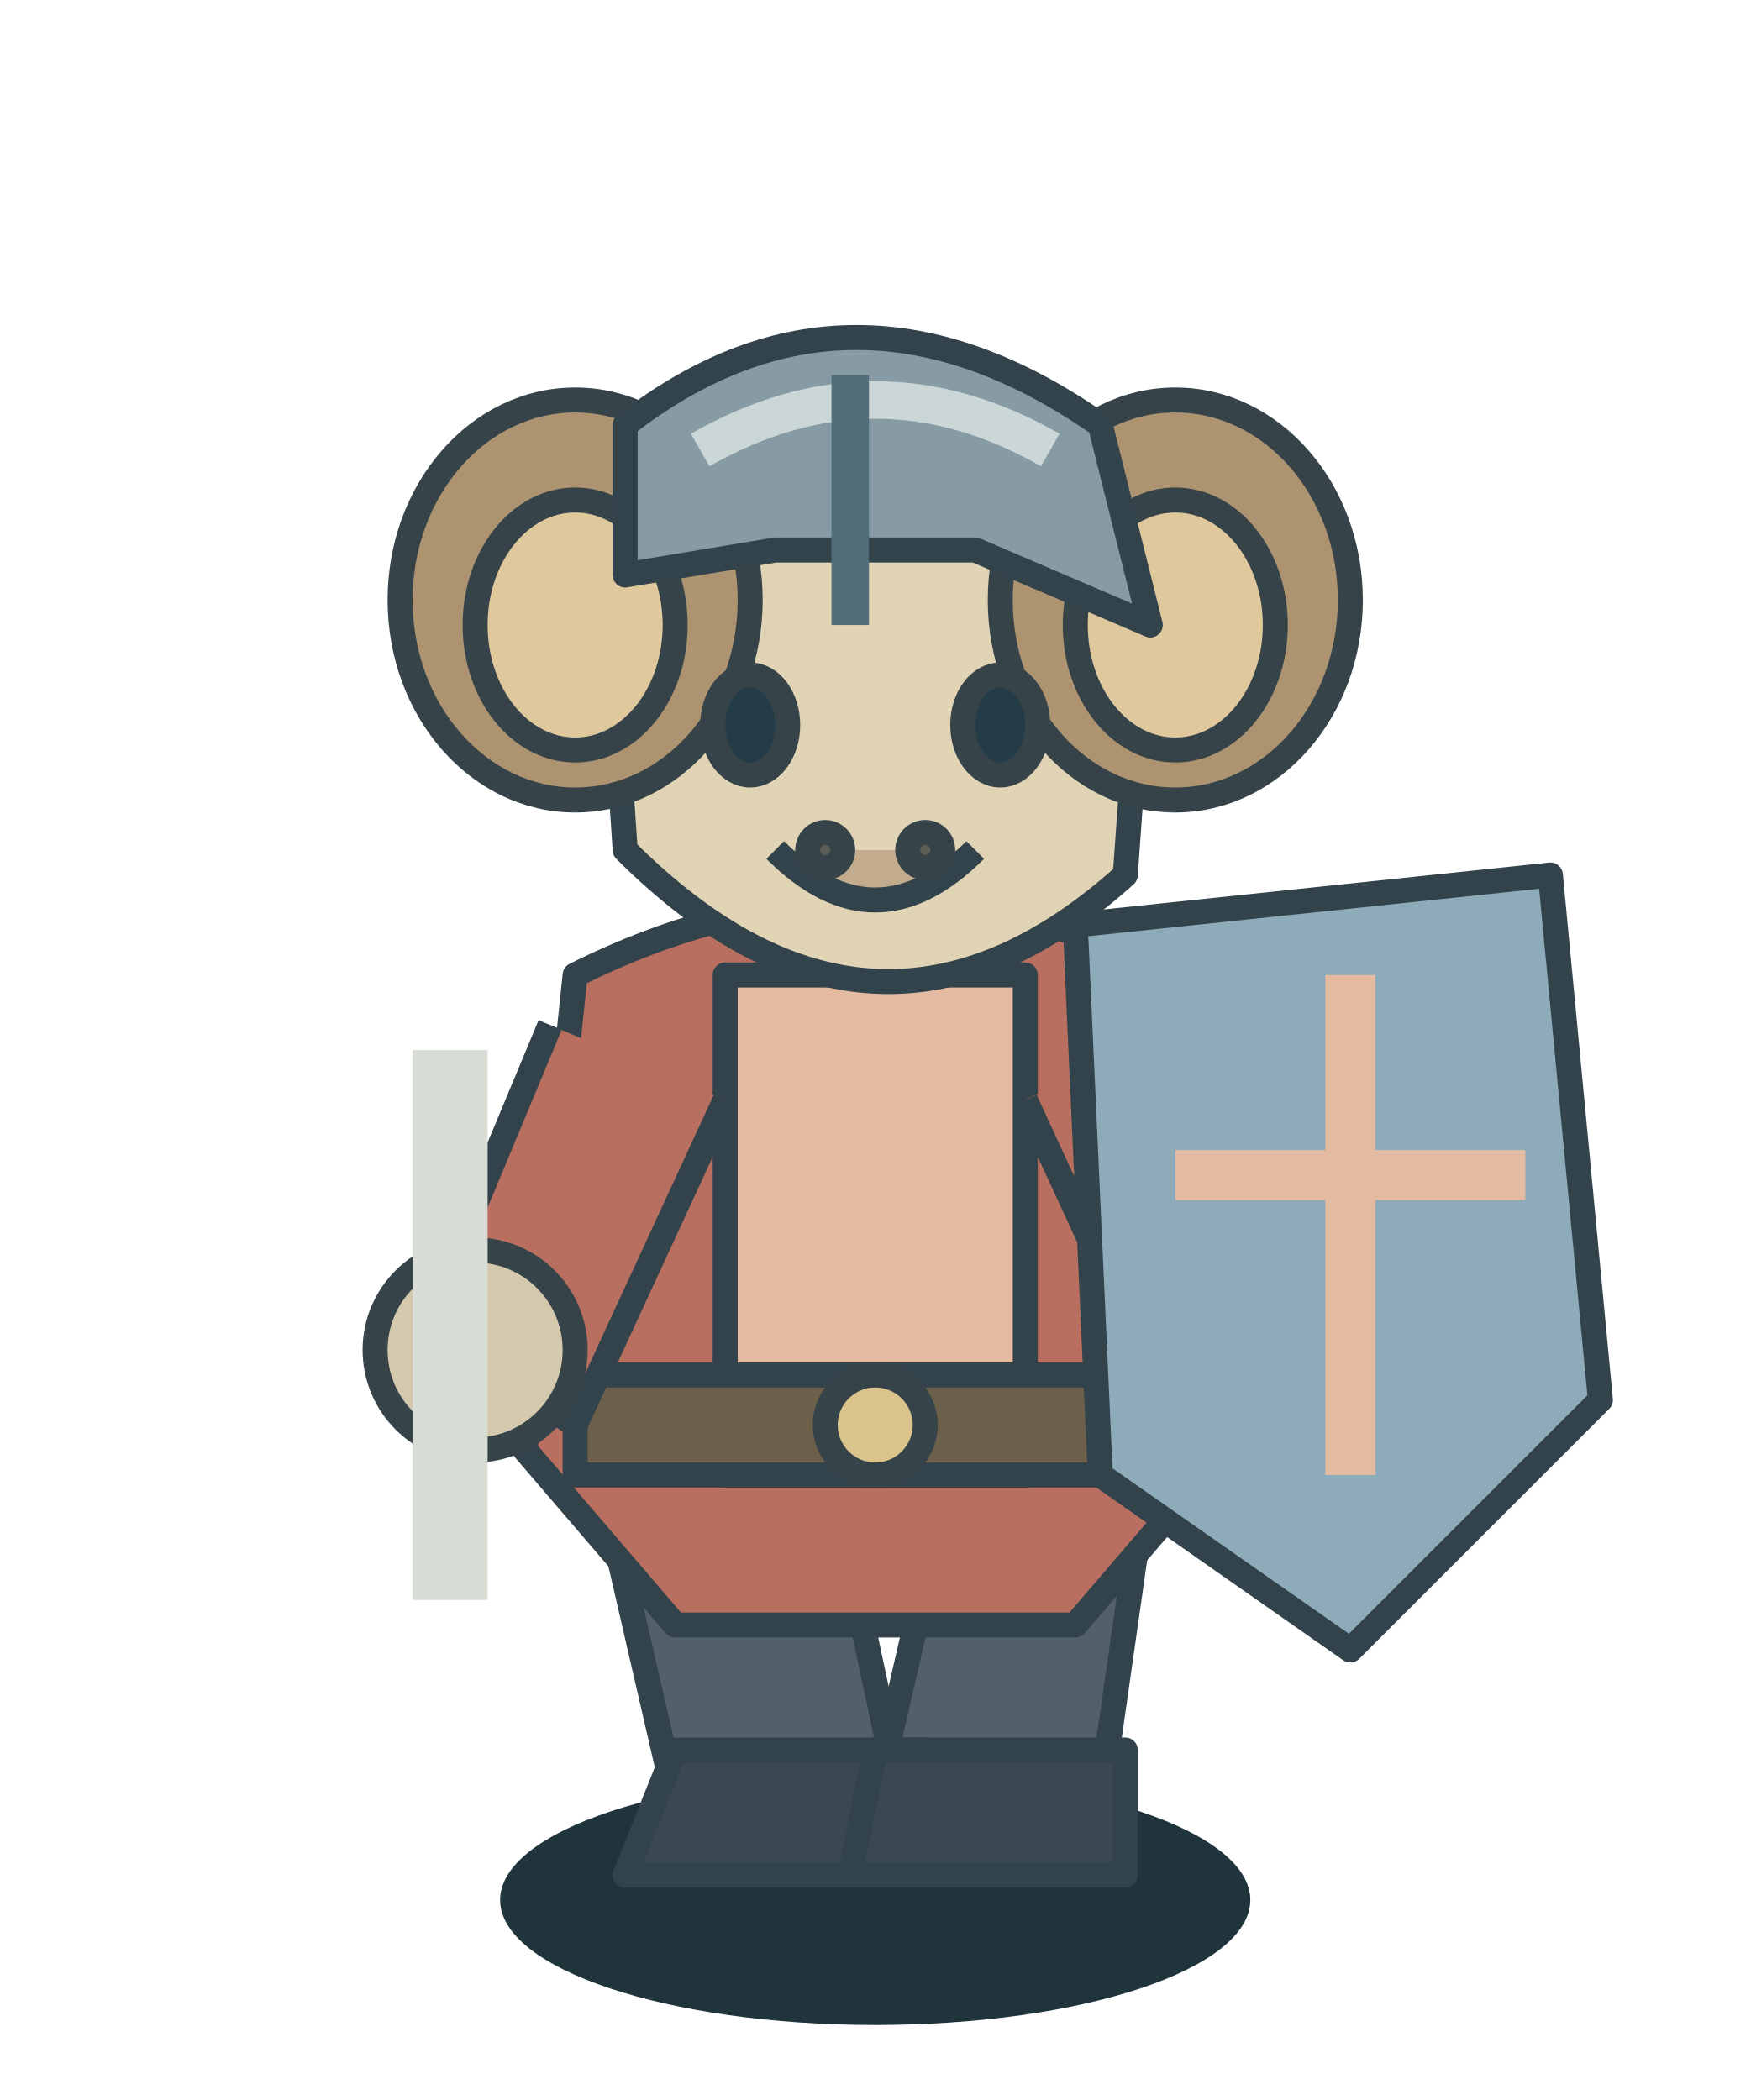
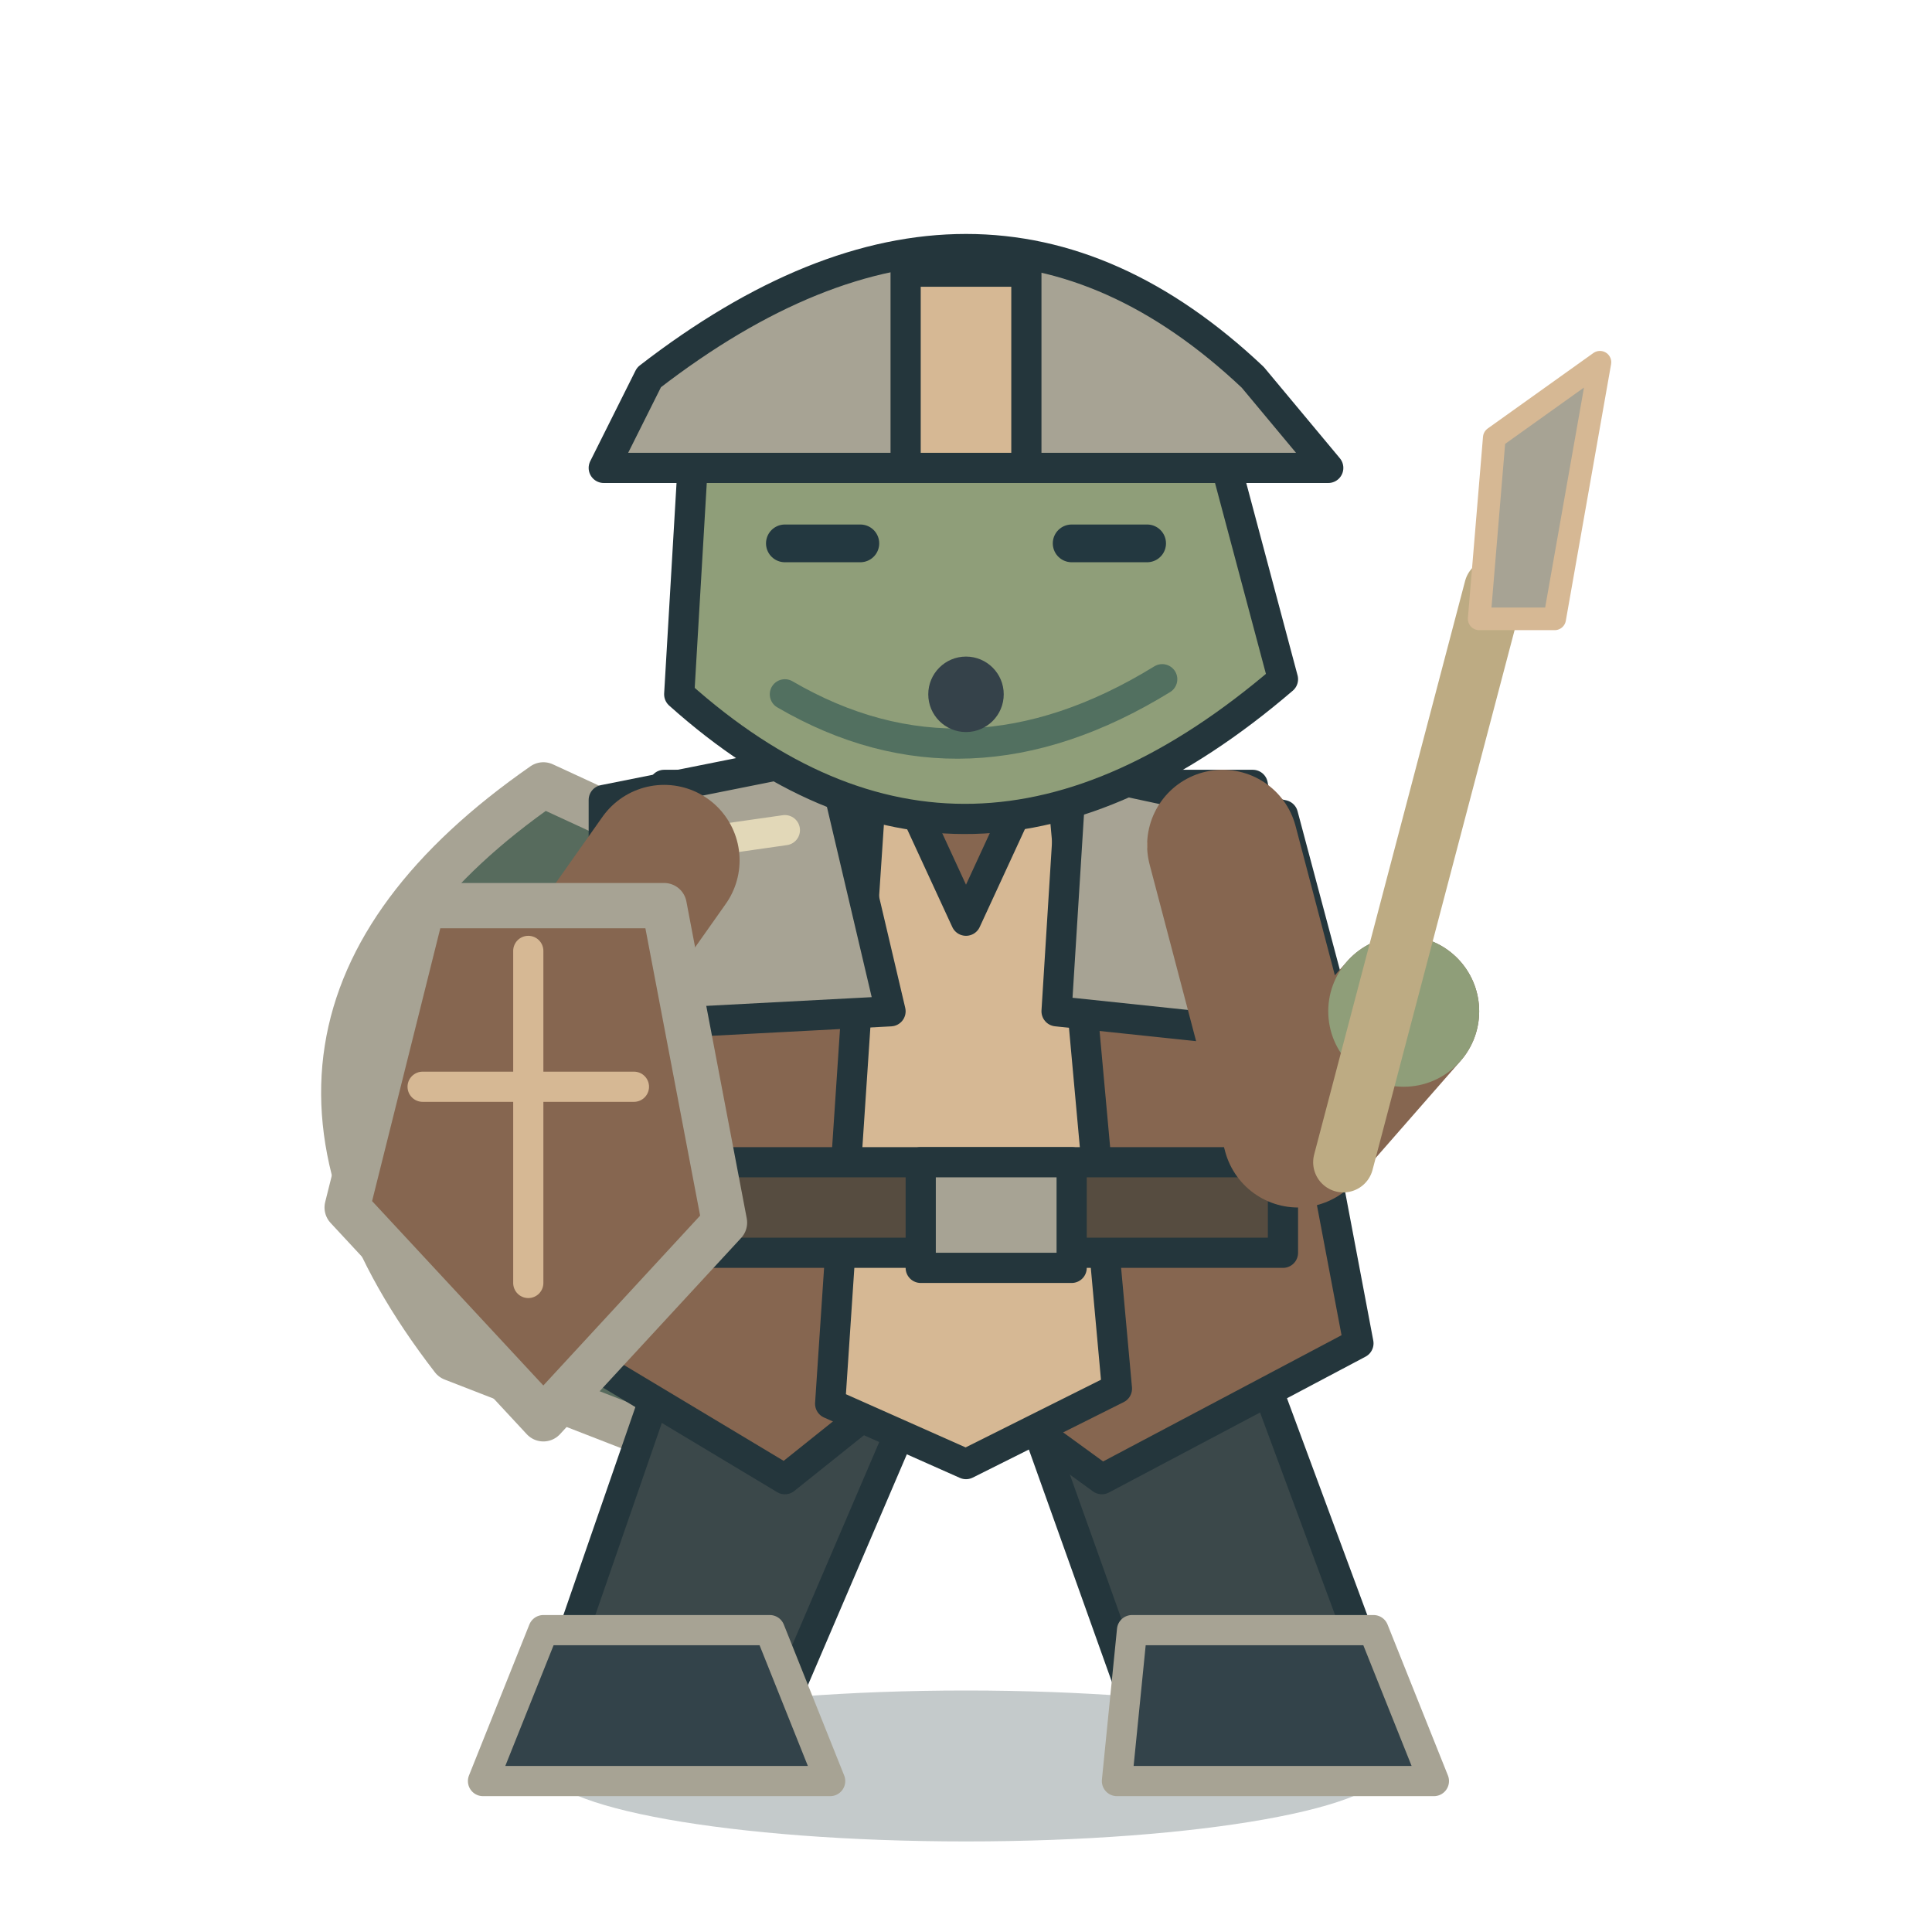
- <svg xmlns="http://www.w3.org/2000/svg" width="140" height="168" viewBox="0 0 70 84">
-   <ellipse cx="35" cy="76" rx="15" ry="5" fill="#20343b" stroke="none" />
-   <path d="M24 59L27 72H36L33 58Z" fill="#52606a" stroke="#33434b" stroke-width="1" stroke-linejoin="round" />
-   <path d="M38 59L35 72H44L46 58Z" fill="#52606a" stroke="#33434b" stroke-width="1" stroke-linejoin="round" />
-   <path d="M27 70H37V75H25Z" fill="#394853" stroke="#33434b" stroke-width="1" stroke-linejoin="round" />
-   <path d="M35 70H45V75H34Z" fill="#394853" stroke="#33434b" stroke-width="1" stroke-linejoin="round" />
-   <path d="M23 39Q35 33 47 39L49 58L43 65H27L21 58Z" fill="#b86f5f" stroke="#33434b" stroke-width="1" stroke-linejoin="round" />
-   <path d="M29 39H41V59H29Z" fill="#e4baa1" stroke="#33434b" stroke-width="1" stroke-linejoin="round" />
-   <path d="M23 55H47V59H23Z" fill="#6d604a" stroke="#33434b" stroke-width="1" stroke-linejoin="round" />
-   <ellipse cx="35" cy="57" rx="2" ry="2" fill="#dac48b" stroke="#36444a" />
-   <path d="M22 41L17 53L23 57L29 44M47 41L53 52L47 57L41 44" fill="#b86f5f" stroke="#33434b" stroke-width="1" stroke-linejoin="round" />
-   <ellipse cx="19" cy="54" rx="4" ry="4" fill="#d4c9ad" stroke="#36444a" />
-   <ellipse cx="50" cy="54" rx="4" ry="4" fill="#d4c9ad" stroke="#36444a" />
-   <path d="M24 19Q34 10 46 21L45 35Q35 44 25 34Z" fill="#e1d4b4" stroke="#33434b" stroke-width="1" stroke-linejoin="round" />
-   <ellipse cx="23" cy="24" rx="7" ry="8" fill="#ae9371" stroke="#36444a" />
-   <ellipse cx="47" cy="24" rx="7" ry="8" fill="#ae9371" stroke="#36444a" />
-   <ellipse cx="23" cy="25" rx="4" ry="5" fill="#e0c89d" stroke="#36444a" />
-   <ellipse cx="47" cy="25" rx="4" ry="5" fill="#e0c89d" stroke="#36444a" />
-   <path d="M25 23V17Q34 10 44 17L46 25L39 22H31Z" fill="#879ba5" stroke="#33434b" stroke-width="1" stroke-linejoin="round" />
-   <path d="M28 18Q35 14 42 18" fill="none" stroke="#cbd7d7" stroke-width="1.5" stroke-linejoin="round" />
-   <path d="M34 15V25" fill="none" stroke="#526e7b" stroke-width="1.5" stroke-linejoin="round" />
-   <ellipse cx="30" cy="29" rx="1.5" ry="2" fill="#243c47" stroke="#36444a" />
-   <ellipse cx="40" cy="29" rx="1.5" ry="2" fill="#243c47" stroke="#36444a" />
-   <path d="M31 34Q35 38 39 34" fill="#c2ac8d" stroke="#33434b" stroke-width="1" stroke-linejoin="round" />
-   <ellipse cx="33" cy="34" rx="0.7" ry="0.7" fill="#5c5d55" stroke="#36444a" />
-   <ellipse cx="37" cy="34" rx="0.7" ry="0.7" fill="#5c5d55" stroke="#36444a" />
-   <path d="M43 37L62 35L64 56L54 66L44 59Z" fill="#8dabb8" stroke="#33434b" stroke-width="1" stroke-linejoin="round" />
-   <path d="M54 39V59M47 47H61" fill="none" stroke="#e4baa1" stroke-width="2" stroke-linejoin="round" />
-   <path d="M18 42V64" fill="none" stroke="#d8ddd6" stroke-width="3" stroke-linejoin="round" />
+ <svg xmlns="http://www.w3.org/2000/svg" width="128" height="128" viewBox="0 0 128 128">
+   <g transform="translate(0 -2)">
+     <ellipse cx="64" cy="119" rx="28" ry="5" fill="#152b31" opacity=".25" />
+     <path d="M36 54Q13 70 30 92L48 99L62 66Z" fill="#576b5d" stroke="#a7a394" stroke-width="3" stroke-linejoin="round" stroke-linecap="round" />
+     <path d="M46 87L37 113L51 117L63 89M66 89L76 117L91 113L81 86" fill="#3b484a" stroke="#24363c" stroke-width="2" stroke-linejoin="round" stroke-linecap="round" />
+     <path d="M36 110h15l4 10H32Z M75 110h16l4 10H74Z" fill="#33434a" stroke="#a7a394" stroke-width="2" stroke-linejoin="round" stroke-linecap="round" />
+     <path d="M44 54L83 54L90 91L73 100L62 92L52 100L37 91Z" fill="#866650" stroke="#24363c" stroke-width="2" stroke-linejoin="round" stroke-linecap="round" />
+     <path d="M58 50L64 63L70 50L74 94L64 99L55 95Z" fill="#d6b894" stroke="#24363c" stroke-width="2" stroke-linejoin="round" stroke-linecap="round" />
+     <path d="M43 79H85V85H42Z" fill="#564c40" stroke="#24363c" stroke-width="2" stroke-linejoin="round" stroke-linecap="round" />
+     <path d="M61 79H71V86H61Z" fill="#a7a394" stroke="#24363c" stroke-width="2" stroke-linejoin="round" stroke-linecap="round" />
+     <path d="M40 55L55 52L59 69L40 70Z M71 53L85 56L89 71L70 69Z" fill="#a7a394" stroke="#24363c" stroke-width="2" stroke-linejoin="round" stroke-linecap="round" />
+     <path d="M45 58L52 57M77 58L82 61" fill="none" stroke="#e2d8b8" stroke-width="2" stroke-linejoin="round" stroke-linecap="round" />
+     <path d="M46 31Q64 20 81 32L85 47Q64 65 45 48Z" fill="#8f9e79" stroke="#24363c" stroke-width="2" stroke-linejoin="round" stroke-linecap="round" />
+     <path d="M52 48Q64 55 77 47" fill="none" stroke="#527060" stroke-width="2" stroke-linejoin="round" stroke-linecap="round" />
+     <path d="M52 38h5M71 38h5" fill="none" stroke="#233840" stroke-width="2.5" stroke-linejoin="round" stroke-linecap="round" />
+     <circle cx="64" cy="48" r="2.5" fill="#35424a" />
+     <path d="M43 27Q65 10 83 27L88 33H40Z" fill="#a7a394" stroke="#24363c" stroke-width="2" stroke-linejoin="round" stroke-linecap="round" />
+     <path d="M60 20H68V33H60Z" fill="#d6b894" stroke="#24363c" stroke-width="2" stroke-linejoin="round" stroke-linecap="round" />
+     <path d="M44 59L32 76L37 85M81 58L86 77L93 69" fill="none" stroke="#866650" stroke-width="10" stroke-linejoin="round" stroke-linecap="round" />
+     <circle cx="93" cy="69" r="5" fill="#8f9e79" />
+     <path d="M89 79L99 41" fill="none" stroke="#bdab83" stroke-width="4" stroke-linejoin="round" stroke-linecap="round" />
+     <path d="M98 43l1-12 7-5-3 17Z" fill="#a7a394" stroke="#d6b894" stroke-width="1.5" stroke-linejoin="round" stroke-linecap="round" />
+     <path d="M28 62L44 62L48 83L36 96L23 82Z" fill="#866650" stroke="#a7a394" stroke-width="3" stroke-linejoin="round" stroke-linecap="round" />
+     <path d="M28 74L42 74M35 65V87" fill="none" stroke="#d6b894" stroke-width="2" stroke-linejoin="round" stroke-linecap="round" />
+   </g>
</svg>
